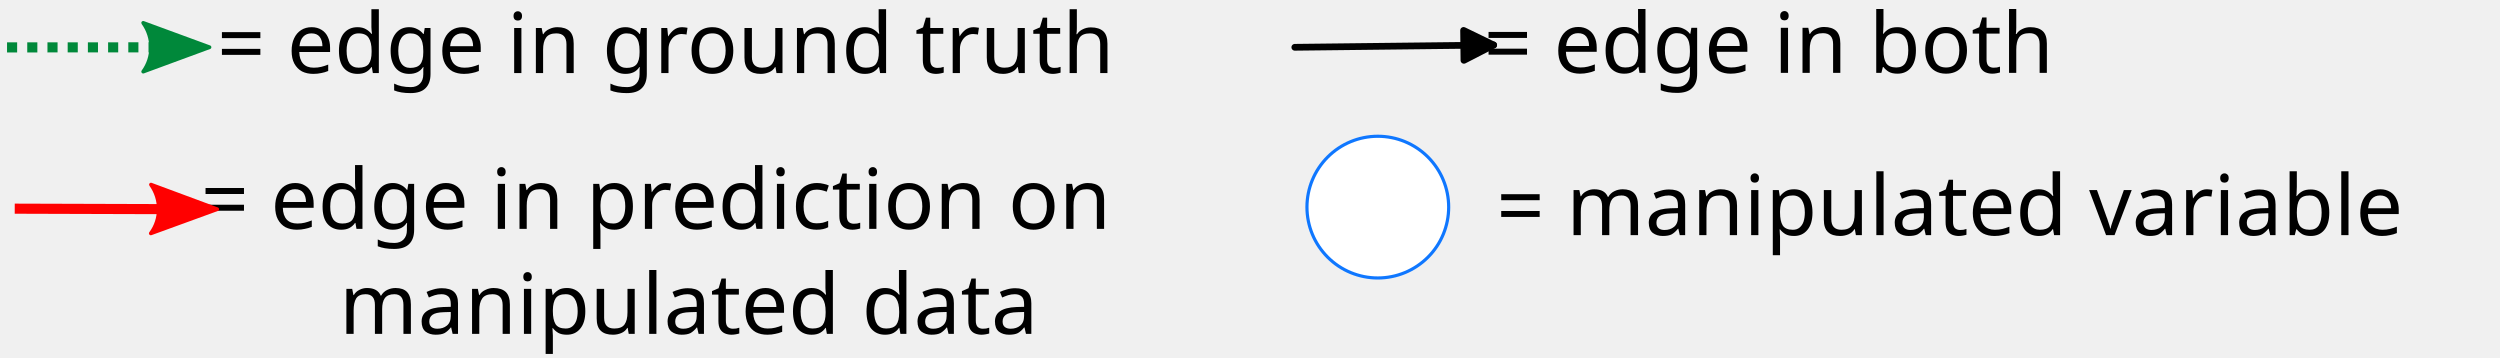
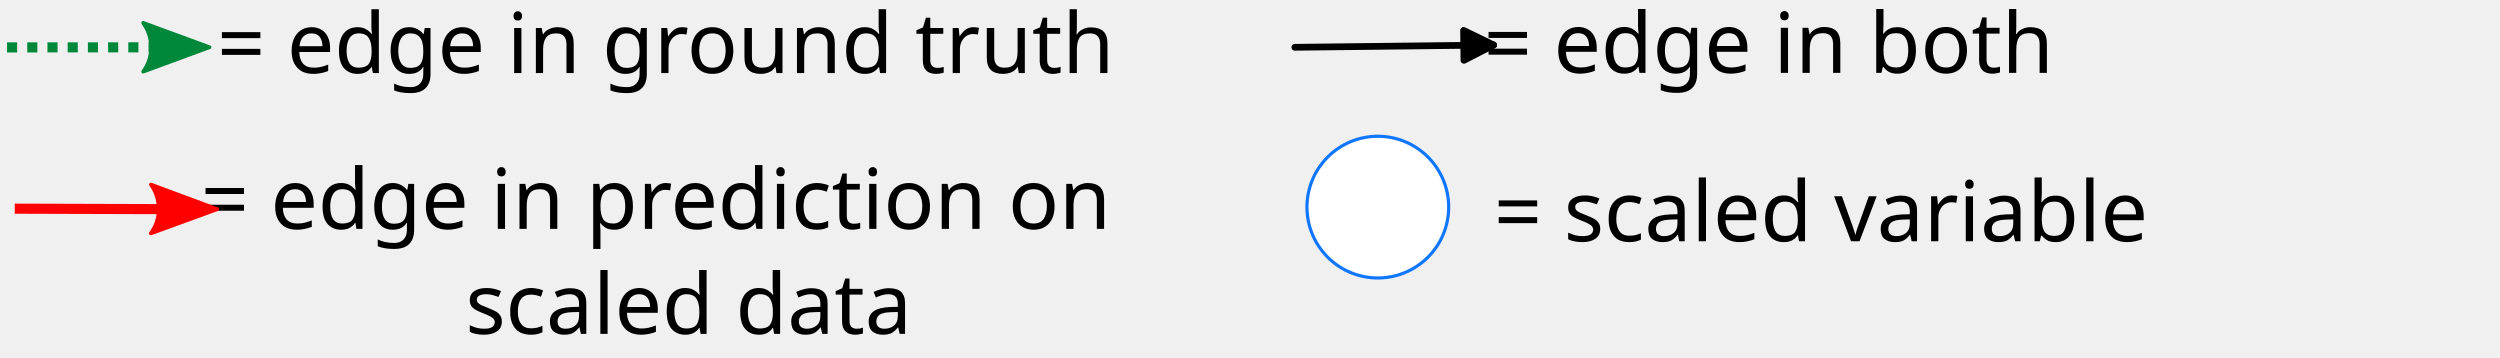
<svg xmlns="http://www.w3.org/2000/svg" width="189mm" height="27mm" viewBox="0 0 189 27" version="1.1" id="svg3248">
  <defs id="defs3245">
    <clipPath clipPathUnits="userSpaceOnUse" id="clipPath29433-4">
      <path d="M 0,0 H 432 V 288 H 0 Z" id="path29431-6" />
    </clipPath>
    <marker style="overflow:visible" id="Arrow2Mend-6" refX="0" refY="0" orient="auto">
      <path transform="scale(-0.6)" d="M 8.719,4.034 -2.207,0.016 8.719,-4.002 c -1.745,2.372 -1.735,5.617 -6e-7,8.035 z" style="fill:context-stroke;fill-rule:evenodd;stroke:context-stroke;stroke-width:0.625;stroke-linejoin:round" id="path3439-2" />
    </marker>
    <marker style="overflow:visible" id="Arrow2Mend-3-5" refX="0" refY="0" orient="auto">
      <path transform="scale(-0.6)" d="M 8.719,4.034 -2.207,0.016 8.719,-4.002 c -1.745,2.372 -1.735,5.617 -6e-7,8.035 z" style="fill:context-stroke;fill-rule:evenodd;stroke:context-stroke;stroke-width:0.625;stroke-linejoin:round" id="path3439-6-3" />
    </marker>
  </defs>
  <g id="layer1">
    <text xml:space="preserve" style="font-size:6.35px;line-height:1.25;font-family:sans-serif;text-align:center;letter-spacing:0px;word-spacing:0px;text-anchor:middle;stroke-width:0.318" x="137.848" y="5.508" id="text8083-1-2">
      <tspan style="font-size:6.35px;stroke-width:0.318" x="137.848" y="5.508" id="tspan15692-4">= edge in both</tspan>
    </text>
    <g id="g29427-2" transform="matrix(-0.2532399,-0.1253609,-0.1253609,0.2532399,165.2714,-42.7944)" style="stroke-width:1.802;stroke-miterlimit:4;stroke-dasharray:none">
      <g id="g29429-5" clip-path="url(#clipPath29433-4)" style="stroke-width:1.802;stroke-miterlimit:4;stroke-dasharray:none">
        <path d="M 140.911,252.861 C 124.443,244.474 108.639,236.425 93.5,228.714" style="fill:none;stroke:#000000;stroke-width:1.802;stroke-linecap:round;stroke-linejoin:round;stroke-miterlimit:4;stroke-dasharray:none;stroke-opacity:1" id="path29435-8" />
        <path d="m 102.444,228.781 -8.944,-0.066 5.313,7.195 3.631,-7.129 z" style="fill:#000000;fill-opacity:1;fill-rule:nonzero;stroke:#000000;stroke-width:1.802;stroke-linecap:round;stroke-linejoin:round;stroke-miterlimit:4;stroke-dasharray:none;stroke-opacity:1" id="path29437-6" />
      </g>
    </g>
    <text xml:space="preserve" style="font-size:6.35px;line-height:1.25;font-family:sans-serif;text-align:center;letter-spacing:0px;word-spacing:0px;text-anchor:middle;stroke-width:0.318" x="56.19" y="17.305" id="text8083-1">
      <tspan id="tspan8081-2" style="font-size:6.35px;stroke-width:0.318" x="56.19" y="17.305">= edge in prediction on </tspan>
-       <tspan style="font-size:6.35px;stroke-width:0.318" x="56.19" y="25.242" id="tspan15692">manipulated data</tspan>
+       <tspan style="font-size:6.35px;stroke-width:0.318" x="56.19" y="25.242" id="tspan15692">scaled data</tspan>
    </text>
    <path style="fill:none;stroke:#ff0000;stroke-width:0.764;stroke-linecap:butt;stroke-linejoin:miter;stroke-miterlimit:4;stroke-dasharray:none;stroke-opacity:1;marker-end:url(#Arrow2Mend-6)" d="m 1.114,15.776 14.292,0.044" id="path3330-9" />
    <path style="fill:none;stroke:#00883a;stroke-width:0.764;stroke-linecap:butt;stroke-linejoin:miter;stroke-miterlimit:4;stroke-dasharray:0.764, 0.764;stroke-dashoffset:0;stroke-opacity:1;marker-end:url(#Arrow2Mend-3-5)" d="M 0.532,3.583 14.824,3.578" id="path3330-7-5" />
    <text xml:space="preserve" style="font-size:6.35px;line-height:1.25;font-family:sans-serif;text-align:center;letter-spacing:0px;word-spacing:0px;text-anchor:middle;stroke-width:0.318" x="54.456" y="5.522" id="text8083">
      <tspan id="tspan8081" style="font-size:6.35px;stroke-width:0.318" x="54.456" y="5.522">= edge in ground truth</tspan>
    </text>
    <path d="m 104.163,21.015 c 1.421,0 2.783,-0.564 3.788,-1.569 1.005,-1.005 1.569,-2.367 1.569,-3.788 0,-1.421 -0.564,-2.783 -1.569,-3.788 -1.005,-1.005 -2.367,-1.569 -3.788,-1.569 -1.421,0 -2.783,0.564 -3.788,1.569 -1.005,1.005 -1.569,2.367 -1.569,3.788 0,1.421 0.564,2.783 1.569,3.788 1.005,1.005 2.367,1.569 3.788,1.569 z" style="fill:#ffffff;fill-opacity:1;fill-rule:nonzero;stroke:#0f77ff;stroke-width:0.24;stroke-linecap:butt;stroke-linejoin:round;stroke-miterlimit:10;stroke-dasharray:none;stroke-opacity:1" id="path2646-3" />
-     <text xml:space="preserve" style="font-size:6.35px;line-height:1.25;font-family:sans-serif;text-align:center;letter-spacing:0px;word-spacing:0px;text-anchor:middle;stroke-width:0.318" x="151.533" y="17.777" id="text8083-1-2-6">
-       <tspan style="font-size:6.35px;stroke-width:0.318" x="151.533" y="17.777" id="tspan15692-4-7">= manipulated variable</tspan>
+     <text xml:space="preserve" style="font-size:6.35px;line-height:1.25;font-family:sans-serif;text-align:center;letter-spacing:0px;word-spacing:0px;text-anchor:middle;stroke-width:0.318" x="141.797" y="18.24" id="text8083-1-2-6">
+       <tspan style="font-size:6.35px;stroke-width:0.318" x="141.797" y="18.24" id="tspan15692-4-7">= scaled variable</tspan>
    </text>
  </g>
</svg>
